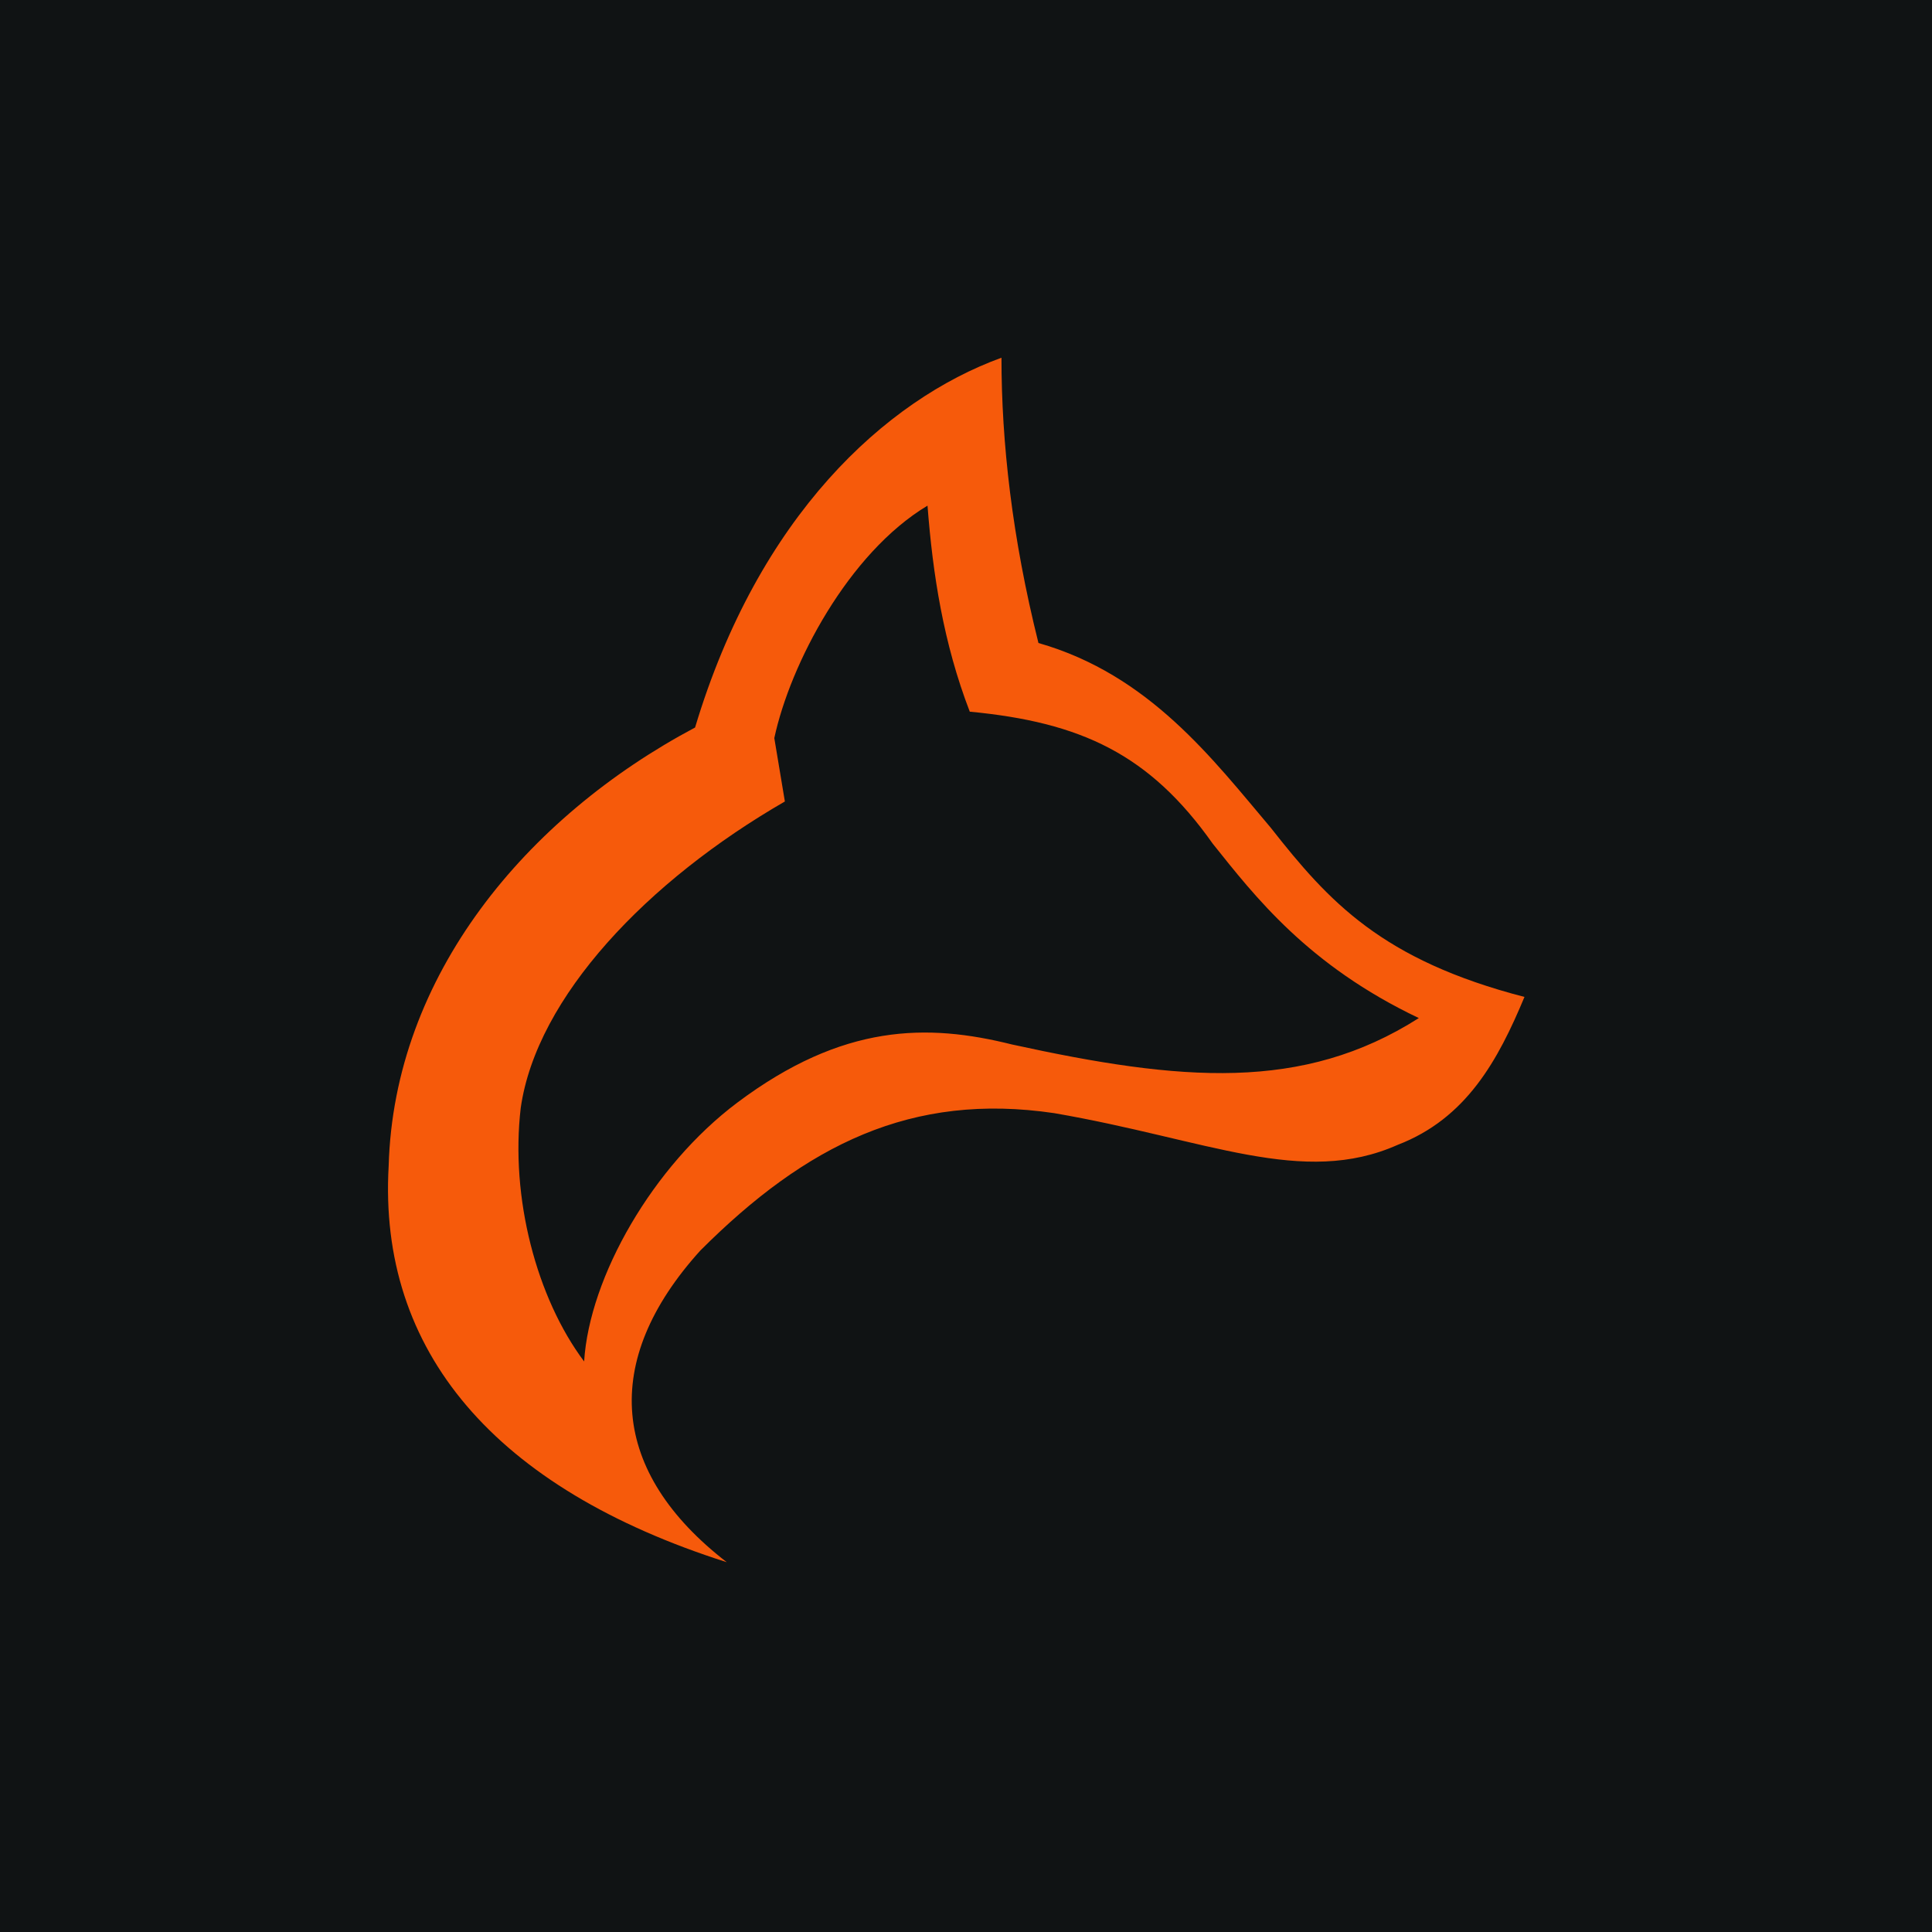
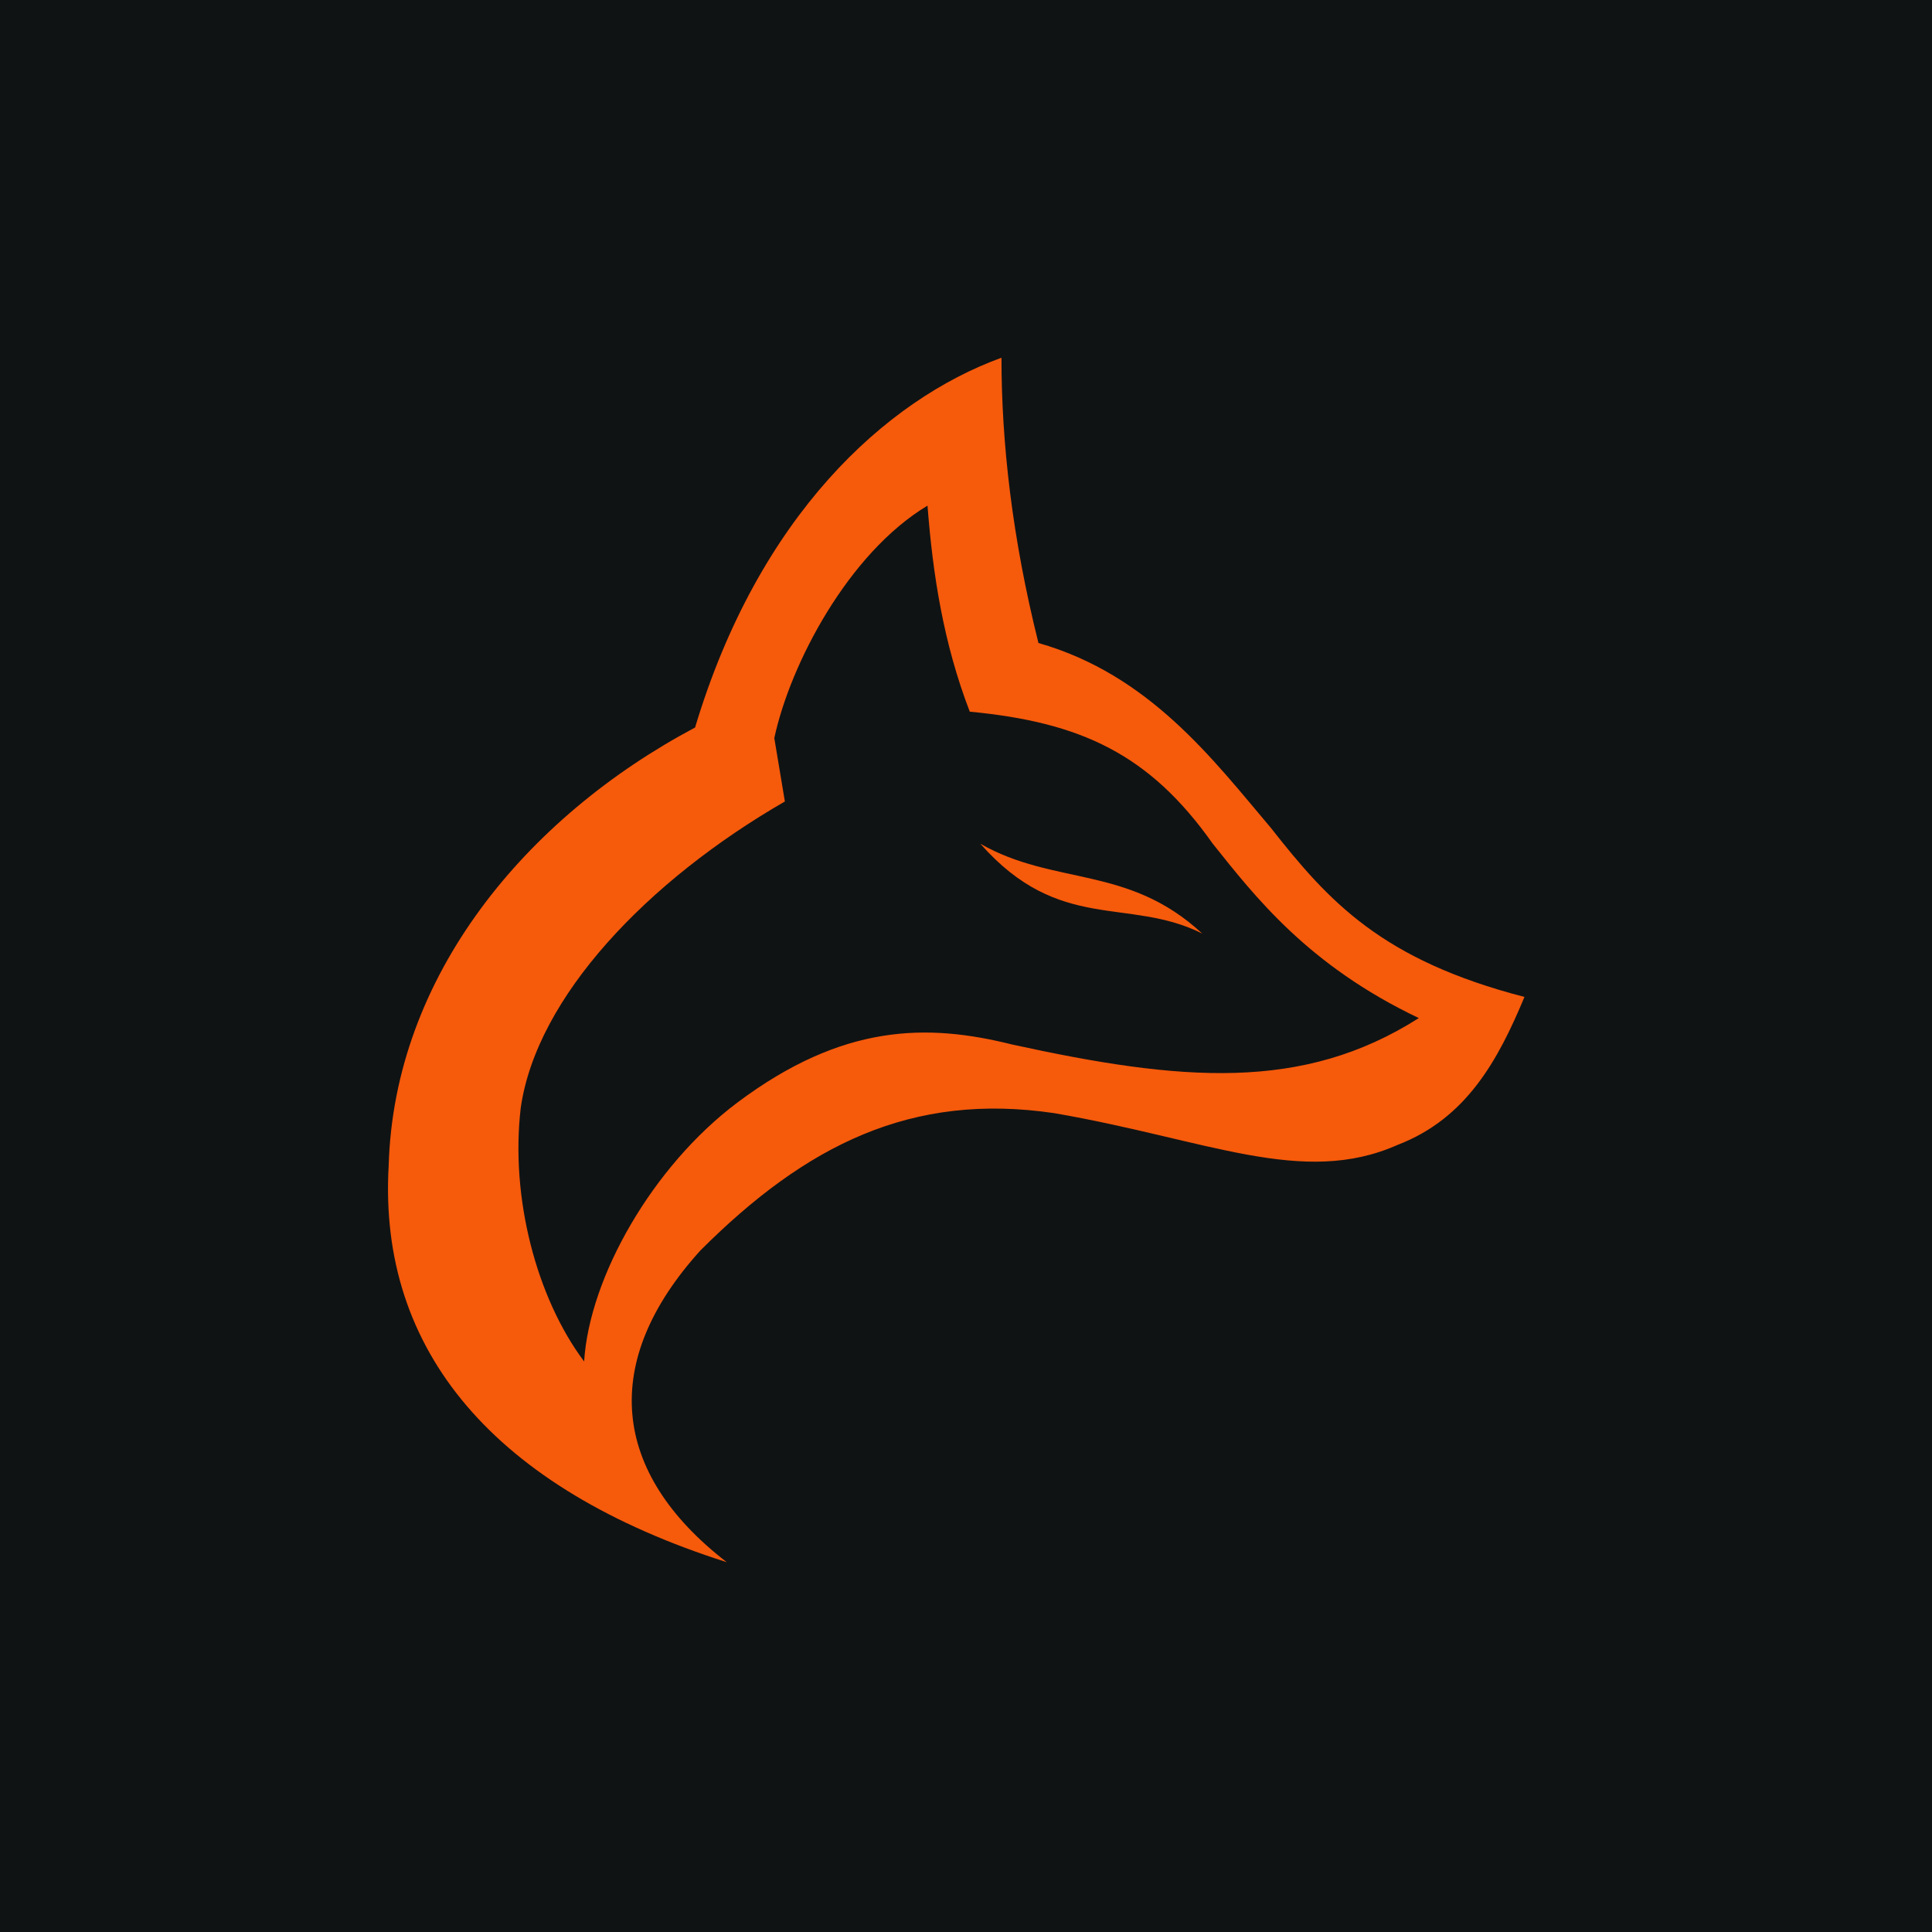
<svg xmlns="http://www.w3.org/2000/svg" viewBox="0 0 512 512" role="img" aria-labelledby="title">
  <rect width="512" height="512" fill="#101314" />
-   <path d="M116 2 C94 10 70 32 58 72 C26 89 1 119 0 155 C-2 190 20 216 64 230 C42 213 40 192 59 171 C79 151 99 141 126 145 C155 150 173 159 191 151 C204 146 210 135 215 123 C188 116 178 105 167 91 C156 78 144 62 123 56 C118 36 116 18 116 2 Z M102 30 C87 39 76 60 73 74 L75 86 C49 101 28 123 25 144 C23 161 28 180 37 192 C38 176 50 155 66 143 C86 128 102 128 118 132 C150 139 173 141 195 127 C174 117 164 104 156 94 C144 77 131 71 110 69 C105 56 103 43 102 30 Z" fill="#F65A0B" fill-rule="evenodd" transform="translate(103 92) scale(1.4)" />
+   <g fill="#F65A0B" transform="translate(103 92) scale(1.4)">
+     <path d="M116 2 C94 10 70 32 58 72 C26 89 1 119 0 155 C-2 190 20 216 64 230 C42 213 40 192 59 171 C79 151 99 141 126 145 C155 150 173 159 191 151 C204 146 210 135 215 123 C188 116 178 105 167 91 C156 78 144 62 123 56 C118 36 116 18 116 2 Z M102 30 C87 39 76 60 73 74 L75 86 C49 101 28 123 25 144 C23 161 28 180 37 192 C38 176 50 155 66 143 C86 128 102 128 118 132 C150 139 173 141 195 127 C174 117 164 104 156 94 C144 77 131 71 110 69 C105 56 103 43 102 30 Z" fill-rule="evenodd" />
+     <path data-brand-eye="1.1" d="M112 94 C126 102 140 98 154 111 C140 104 127 111 112 94 Z" />
+   </g>
</svg>
